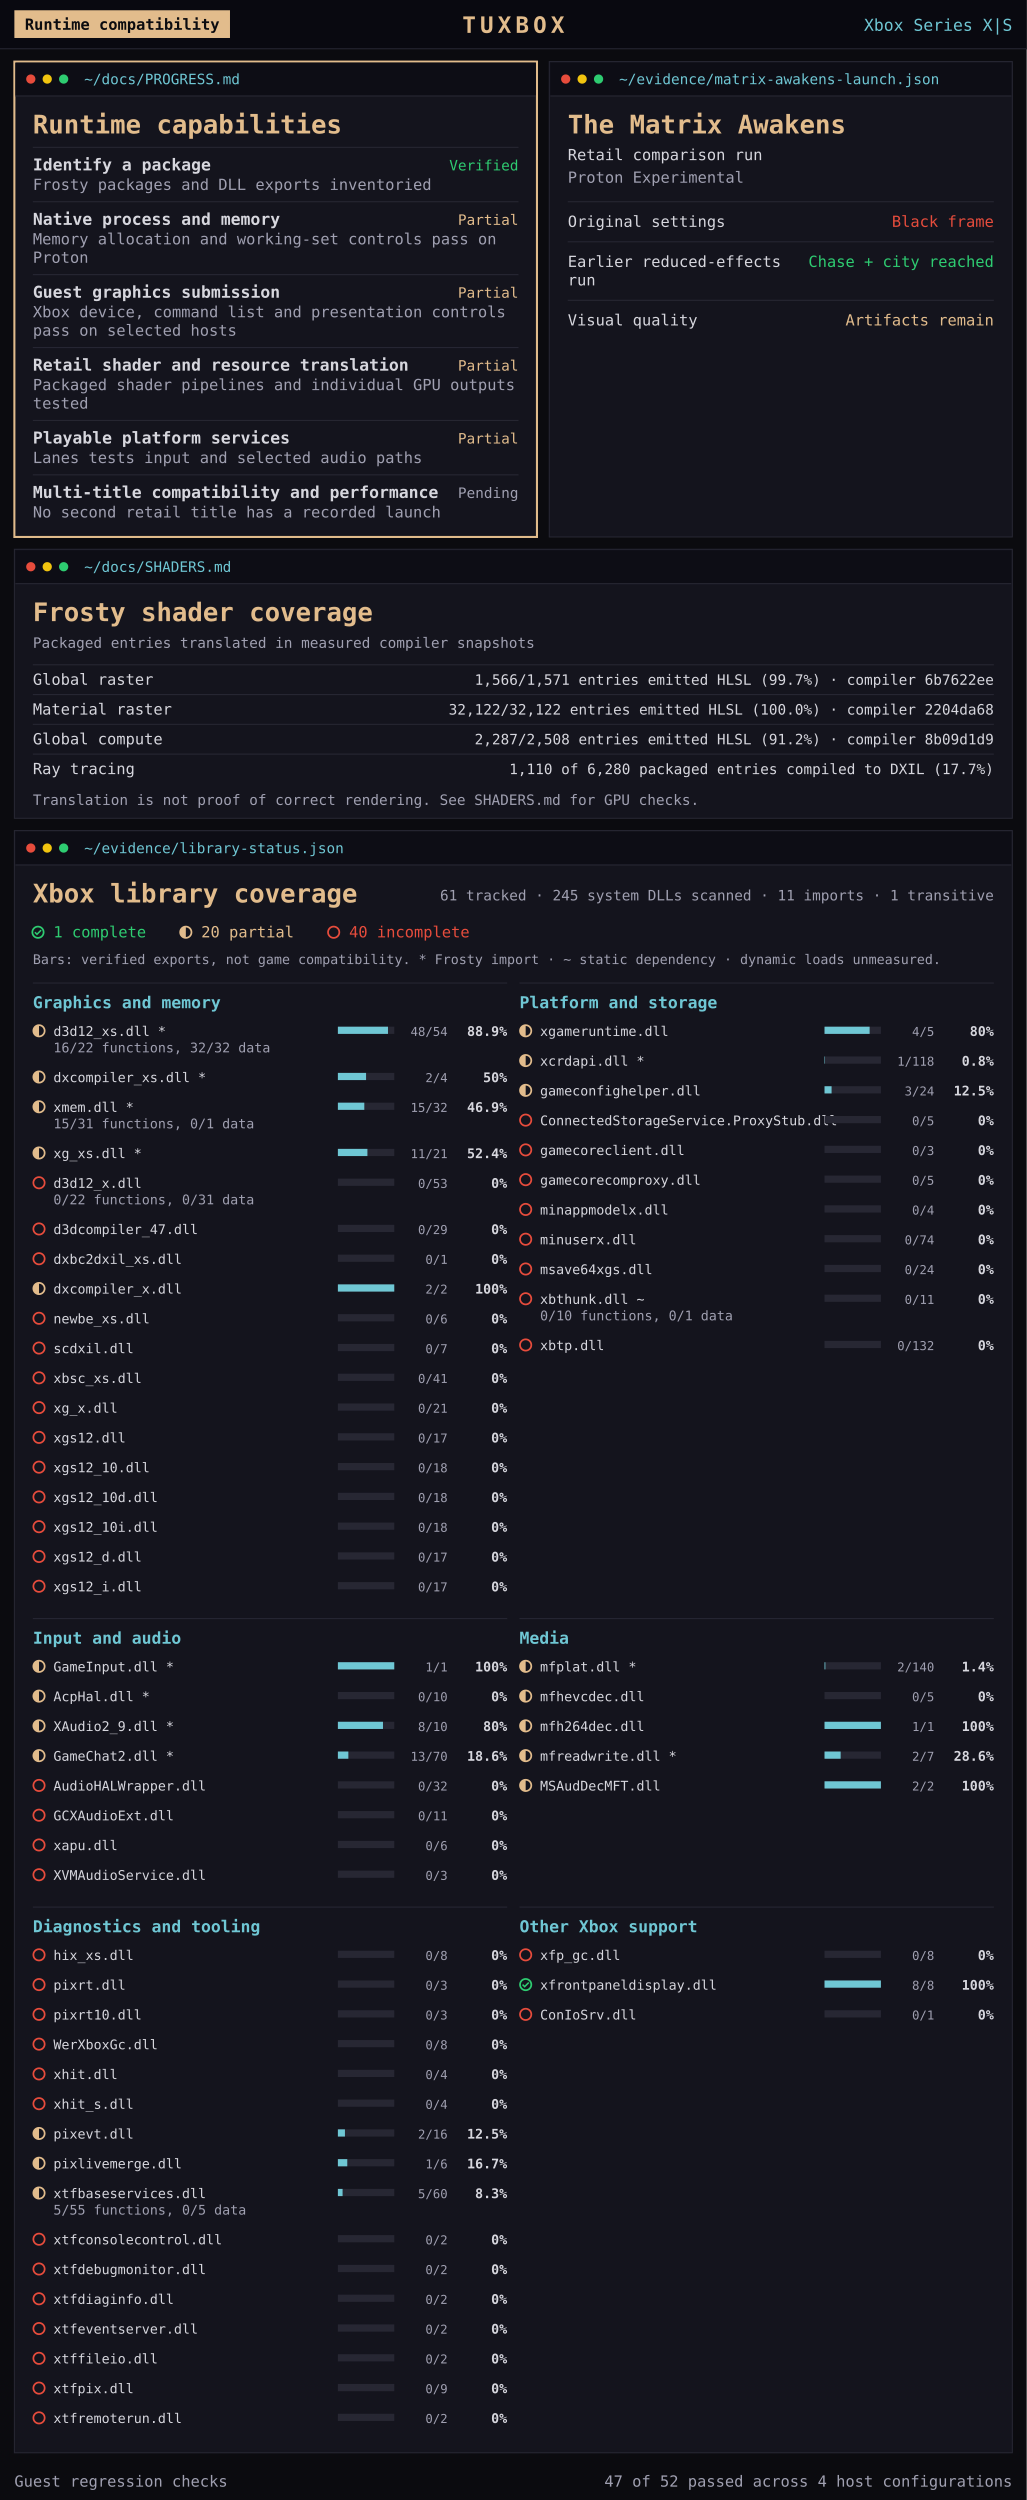
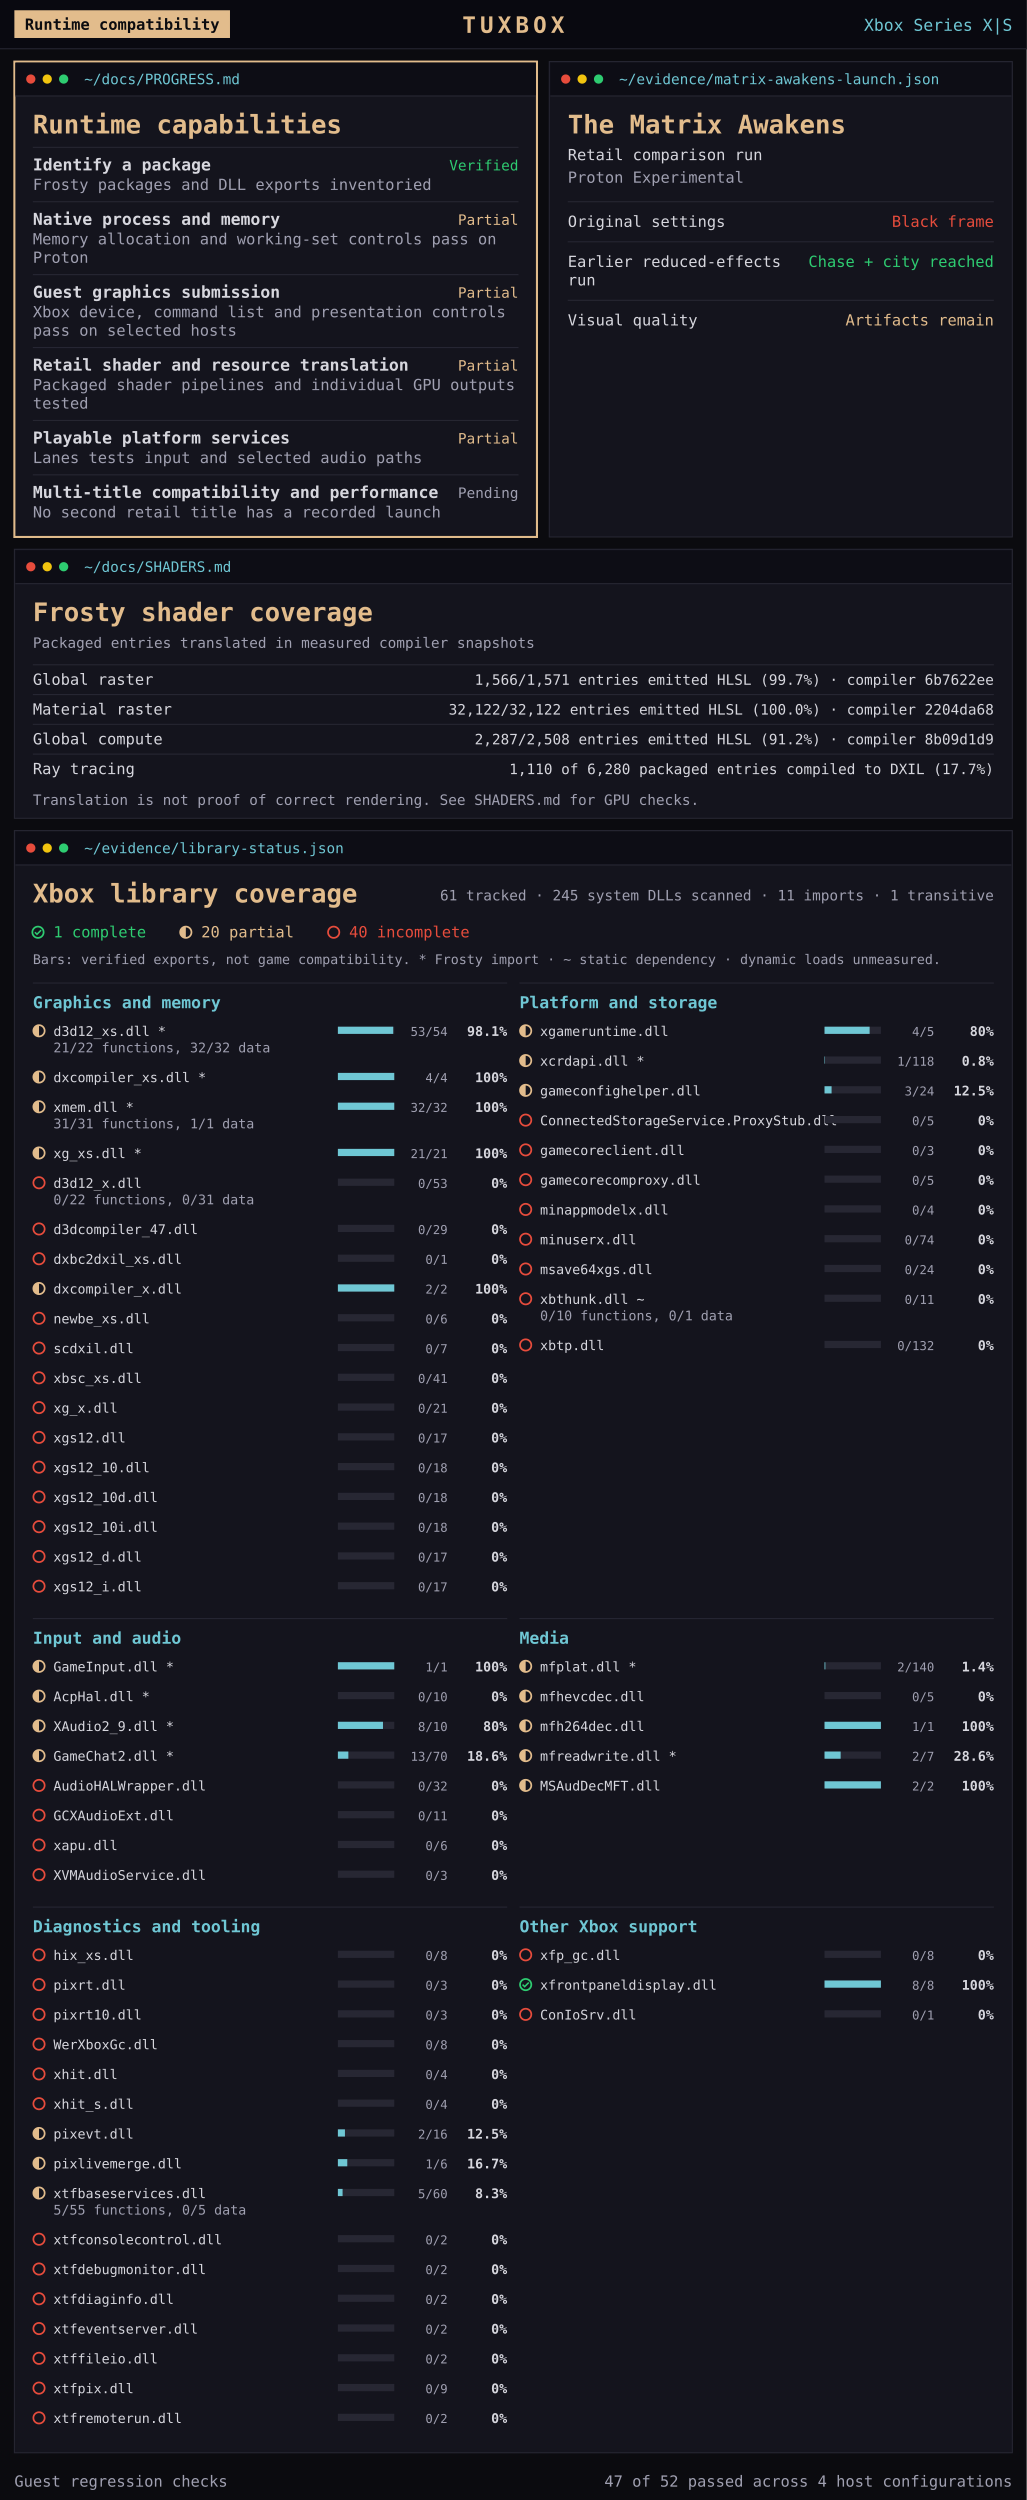
<svg xmlns="http://www.w3.org/2000/svg" role="img" font-family="'Terminess Nerd Font Mono', 'DejaVu Sans Mono', Consolas, monospace" aria-labelledby="map-title map-description" viewBox="0 0 1000 2435" width="1000" height="2435">
  <rect x="0" y="0" width="1000" height="2435" fill="#0b0b0f" />
  <rect x="0" y="0" width="1000" height="48" fill="#090910" />
  <rect x="0" y="47" width="1000" height="1" fill="#272733" />
  <rect x="14" y="10" width="210" height="27" fill="#e2bc8c" />
  <text x="119" y="29" fill="#0b0b0f" font-size="15" text-anchor="middle" font-weight="bold">Runtime compatibility</text>
  <text x="500" y="32" fill="#e2bc8c" font-size="22" text-anchor="middle" font-weight="bold" letter-spacing="4">TUXBOX</text>
  <text x="986" y="30" fill="#6fc7d4" font-size="16" text-anchor="end" font-weight="normal">Xbox Series X|S</text>
  <g transform="translate(14 60)">
    <rect x="0" y="0" width="509" height="463" fill="#14141d" stroke="#e2bc8c" stroke-width="2" />
    <rect x="1" y="1" width="507" height="32" fill="#0d0d15" />
    <rect x="1" y="33" width="507" height="1" fill="#272733" />
    <circle cx="16" cy="17" r="4.5" fill="#e74c3c" />
    <circle cx="32" cy="17" r="4.5" fill="#f1c40f" />
    <circle cx="48" cy="17" r="4.5" fill="#2ecc71" />
    <text x="68" y="22" fill="#6fc7d4" font-size="14" text-anchor="start" font-weight="normal">~/docs/PROGRESS.md</text>
    <text x="18" y="70" fill="#e2bc8c" font-size="25" text-anchor="start" font-weight="bold">Runtime capabilities</text>
    <rect x="18" y="83" width="473" height="1" fill="#272733" />
    <text x="18" y="106" fill="#d7d7de" font-size="16" text-anchor="start" font-weight="bold">Identify a package</text>
    <text x="491" y="106" fill="#2ecc71" font-size="14" text-anchor="end" font-weight="normal">Verified</text>
    <text x="18" y="125" fill="#a0a0b1" font-size="15" text-anchor="start" font-weight="normal">Frosty packages and DLL exports inventoried</text>
    <rect x="18" y="136" width="473" height="1" fill="#272733" />
    <text x="18" y="159" fill="#d7d7de" font-size="16" text-anchor="start" font-weight="bold">Native process and memory</text>
    <text x="491" y="159" fill="#e2bc8c" font-size="14" text-anchor="end" font-weight="normal">Partial</text>
    <text x="18" y="178" fill="#a0a0b1" font-size="15" text-anchor="start" font-weight="normal">Memory allocation and working-set controls pass on</text>
    <text x="18" y="196" fill="#a0a0b1" font-size="15" text-anchor="start" font-weight="normal">Proton</text>
    <rect x="18" y="207" width="473" height="1" fill="#272733" />
    <text x="18" y="230" fill="#d7d7de" font-size="16" text-anchor="start" font-weight="bold">Guest graphics submission</text>
    <text x="491" y="230" fill="#e2bc8c" font-size="14" text-anchor="end" font-weight="normal">Partial</text>
    <text x="18" y="249" fill="#a0a0b1" font-size="15" text-anchor="start" font-weight="normal">Xbox device, command list and presentation controls</text>
    <text x="18" y="267" fill="#a0a0b1" font-size="15" text-anchor="start" font-weight="normal">pass on selected hosts</text>
    <rect x="18" y="278" width="473" height="1" fill="#272733" />
    <text x="18" y="301" fill="#d7d7de" font-size="16" text-anchor="start" font-weight="bold">Retail shader and resource translation</text>
    <text x="491" y="301" fill="#e2bc8c" font-size="14" text-anchor="end" font-weight="normal">Partial</text>
    <text x="18" y="320" fill="#a0a0b1" font-size="15" text-anchor="start" font-weight="normal">Packaged shader pipelines and individual GPU outputs</text>
    <text x="18" y="338" fill="#a0a0b1" font-size="15" text-anchor="start" font-weight="normal">tested</text>
    <rect x="18" y="349" width="473" height="1" fill="#272733" />
    <text x="18" y="372" fill="#d7d7de" font-size="16" text-anchor="start" font-weight="bold">Playable platform services</text>
    <text x="491" y="372" fill="#e2bc8c" font-size="14" text-anchor="end" font-weight="normal">Partial</text>
    <text x="18" y="391" fill="#a0a0b1" font-size="15" text-anchor="start" font-weight="normal">Lanes tests input and selected audio paths</text>
    <rect x="18" y="402" width="473" height="1" fill="#272733" />
    <text x="18" y="425" fill="#d7d7de" font-size="16" text-anchor="start" font-weight="bold">Multi-title compatibility and performance</text>
    <text x="491" y="425" fill="#a0a0b1" font-size="14" text-anchor="end" font-weight="normal">Pending</text>
    <text x="18" y="444" fill="#a0a0b1" font-size="15" text-anchor="start" font-weight="normal">No second retail title has a recorded launch</text>
  </g>
  <g transform="translate(535 60)">
    <rect x="0" y="0" width="451" height="463" fill="#14141d" stroke="#272733" stroke-width="1" />
    <rect x="1" y="1" width="449" height="32" fill="#0d0d15" />
    <rect x="1" y="33" width="449" height="1" fill="#272733" />
    <circle cx="16" cy="17" r="4.5" fill="#e74c3c" />
    <circle cx="32" cy="17" r="4.5" fill="#f1c40f" />
    <circle cx="48" cy="17" r="4.5" fill="#2ecc71" />
    <text x="68" y="22" fill="#6fc7d4" font-size="14" text-anchor="start" font-weight="normal">~/evidence/matrix-awakens-launch.json</text>
    <text x="18" y="70" fill="#e2bc8c" font-size="25" text-anchor="start" font-weight="bold">The Matrix Awakens</text>
    <text x="18" y="96" fill="#d7d7de" font-size="15" text-anchor="start" font-weight="normal">Retail comparison run</text>
    <text x="18" y="118" fill="#a0a0b1" font-size="15" text-anchor="start" font-weight="normal">Proton Experimental</text>
    <rect x="18" y="136" width="415" height="1" fill="#272733" />
    <text x="18" y="161" fill="#d7d7de" font-size="15" text-anchor="start" font-weight="normal">Original settings</text>
    <text x="433" y="161" fill="#e74c3c" font-size="15" text-anchor="end" font-weight="normal">Black frame</text>
    <rect x="18" y="175" width="415" height="1" fill="#272733" />
    <text x="18" y="200" fill="#d7d7de" font-size="15" text-anchor="start" font-weight="normal">Earlier reduced-effects</text>
    <text x="18" y="218" fill="#d7d7de" font-size="15" text-anchor="start" font-weight="normal">run</text>
    <text x="433" y="200" fill="#2ecc71" font-size="15" text-anchor="end" font-weight="normal">Chase + city reached</text>
    <rect x="18" y="232" width="415" height="1" fill="#272733" />
    <text x="18" y="257" fill="#d7d7de" font-size="15" text-anchor="start" font-weight="normal">Visual quality</text>
    <text x="433" y="257" fill="#e2bc8c" font-size="15" text-anchor="end" font-weight="normal">Artifacts remain</text>
  </g>
  <g transform="translate(14 535)">
    <rect x="0" y="0" width="972" height="262" fill="#14141d" stroke="#272733" stroke-width="1" />
    <rect x="1" y="1" width="970" height="32" fill="#0d0d15" />
    <rect x="1" y="33" width="970" height="1" fill="#272733" />
    <circle cx="16" cy="17" r="4.5" fill="#e74c3c" />
    <circle cx="32" cy="17" r="4.5" fill="#f1c40f" />
    <circle cx="48" cy="17" r="4.5" fill="#2ecc71" />
    <text x="68" y="22" fill="#6fc7d4" font-size="14" text-anchor="start" font-weight="normal">~/docs/SHADERS.md</text>
    <text x="18" y="70" fill="#e2bc8c" font-size="25" text-anchor="start" font-weight="bold">Frosty shader coverage</text>
    <text x="18" y="96" fill="#a0a0b1" font-size="14" text-anchor="start" font-weight="normal">Packaged entries translated in measured compiler snapshots</text>
    <rect x="18" y="112" width="936" height="1" fill="#272733" />
    <text x="18" y="132" fill="#d7d7de" font-size="15" text-anchor="start" font-weight="normal">Global raster</text>
    <text x="954" y="132" fill="#d7d7de" font-size="14" text-anchor="end" font-weight="normal">1,566/1,571 entries emitted HLSL (99.7%) · compiler 6b7622ee</text>
    <rect x="18" y="141" width="936" height="1" fill="#272733" />
    <text x="18" y="161" fill="#d7d7de" font-size="15" text-anchor="start" font-weight="normal">Material raster</text>
    <text x="954" y="161" fill="#d7d7de" font-size="14" text-anchor="end" font-weight="normal">32,122/32,122 entries emitted HLSL (100.0%) · compiler 2204da68</text>
    <rect x="18" y="170" width="936" height="1" fill="#272733" />
    <text x="18" y="190" fill="#d7d7de" font-size="15" text-anchor="start" font-weight="normal">Global compute</text>
    <text x="954" y="190" fill="#d7d7de" font-size="14" text-anchor="end" font-weight="normal">2,287/2,508 entries emitted HLSL (91.2%) · compiler 8b09d1d9</text>
    <rect x="18" y="199" width="936" height="1" fill="#272733" />
    <text x="18" y="219" fill="#d7d7de" font-size="15" text-anchor="start" font-weight="normal">Ray tracing</text>
    <text x="954" y="219" fill="#d7d7de" font-size="14" text-anchor="end" font-weight="normal">1,110 of 6,280 packaged entries compiled to DXIL (17.7%)</text>
    <text x="18" y="249" fill="#a0a0b1" font-size="14" text-anchor="start" font-weight="normal">Translation is not proof of correct rendering. See SHADERS.md for GPU checks.</text>
  </g>
  <g transform="translate(14 809)">
    <rect x="0" y="0" width="972" height="1580" fill="#14141d" stroke="#272733" stroke-width="1" />
    <rect x="1" y="1" width="970" height="32" fill="#0d0d15" />
    <rect x="1" y="33" width="970" height="1" fill="#272733" />
    <circle cx="16" cy="17" r="4.5" fill="#e74c3c" />
    <circle cx="32" cy="17" r="4.5" fill="#f1c40f" />
    <circle cx="48" cy="17" r="4.5" fill="#2ecc71" />
    <text x="68" y="22" fill="#6fc7d4" font-size="14" text-anchor="start" font-weight="normal">~/evidence/library-status.json</text>
    <text x="18" y="70" fill="#e2bc8c" font-size="25" text-anchor="start" font-weight="bold">Xbox library coverage</text>
    <text x="954" y="68" fill="#a0a0b1" font-size="14" text-anchor="end" font-weight="normal">61 tracked · 245 system DLLs scanned · 11 imports · 1 transitive</text>
    <g transform="translate(23 99)">
      <circle cx="0" cy="0" r="5.5" fill="none" stroke="#2ecc71" stroke-width="1.7" />
      <path d="M-3,0 -1,2 3,-2" fill="none" stroke="#2ecc71" stroke-width="1.5" />
    </g>
    <text x="38" y="104" fill="#2ecc71" font-size="15" text-anchor="start" font-weight="normal">1 complete</text>
    <g transform="translate(167 99)">
      <circle cx="0" cy="0" r="5.5" fill="none" stroke="#e2bc8c" stroke-width="1.7" />
      <path d="M0,-5.5 A5.5,5.5 0 0 0 0,5.5 Z" fill="#e2bc8c" />
    </g>
    <text x="182" y="104" fill="#e2bc8c" font-size="15" text-anchor="start" font-weight="normal">20 partial</text>
    <g transform="translate(311 99)">
      <circle cx="0" cy="0" r="5.5" fill="none" stroke="#e74c3c" stroke-width="1.7" />
    </g>
    <text x="326" y="104" fill="#e74c3c" font-size="15" text-anchor="start" font-weight="normal">40 incomplete</text>
    <text x="18" y="130" fill="#a0a0b1" font-size="13" text-anchor="start" font-weight="normal">Bars: verified exports, not game compatibility. * Frosty import  ·  ~ static dependency  ·  dynamic loads unmeasured.</text>
    <rect x="18.0" y="148" width="462.0" height="1" fill="#272733" />
    <text x="18.0" y="173" fill="#6fc7d4" font-size="16" text-anchor="start" font-weight="bold">Graphics and memory</text>
    <g>
      <g transform="translate(24.0 195)">
        <circle cx="0" cy="0" r="5.5" fill="none" stroke="#e2bc8c" stroke-width="1.7" />
        <path d="M0,-5.5 A5.5,5.5 0 0 0 0,5.5 Z" fill="#e2bc8c" />
      </g>
      <text x="38.0" y="200" fill="#d7d7de" font-size="13" text-anchor="start" font-weight="normal">d3d12_xs.dll *</text>
      <rect x="315.1" y="191" width="54.9" height="7" fill="#272733" />
-       <rect x="315.1" y="191" width="48.8" height="7" fill="#6fc7d4" />
-       <text x="422.0" y="200" fill="#a0a0b1" font-size="12" text-anchor="end" font-weight="normal">48/54</text>
-       <text x="480.0" y="200" fill="#d7d7de" font-size="13" text-anchor="end" font-weight="bold">88.9%</text>
-       <text x="38.0" y="216" fill="#a0a0b1" font-size="13" text-anchor="start" font-weight="normal">16/22 functions, 32/32 data</text>
+       <rect x="315.1" y="191" width="53.883" height="7" fill="#6fc7d4" />
+       <text x="422.0" y="200" fill="#a0a0b1" font-size="12" text-anchor="end" font-weight="normal">53/54</text>
+       <text x="480.0" y="200" fill="#d7d7de" font-size="13" text-anchor="end" font-weight="bold">98.1%</text>
+       <text x="38.0" y="216" fill="#a0a0b1" font-size="13" text-anchor="start" font-weight="normal">21/22 functions, 32/32 data</text>
    </g>
    <g>
      <g transform="translate(24.0 240)">
        <circle cx="0" cy="0" r="5.5" fill="none" stroke="#e2bc8c" stroke-width="1.7" />
        <path d="M0,-5.5 A5.5,5.5 0 0 0 0,5.5 Z" fill="#e2bc8c" />
      </g>
      <text x="38.0" y="245" fill="#d7d7de" font-size="13" text-anchor="start" font-weight="normal">dxcompiler_xs.dll *</text>
      <rect x="315.1" y="236" width="54.9" height="7" fill="#272733" />
-       <rect x="315.1" y="236" width="27.45" height="7" fill="#6fc7d4" />
-       <text x="422.0" y="245" fill="#a0a0b1" font-size="12" text-anchor="end" font-weight="normal">2/4</text>
-       <text x="480.0" y="245" fill="#d7d7de" font-size="13" text-anchor="end" font-weight="bold">50%</text>
+       <rect x="315.1" y="236" width="54.9" height="7" fill="#6fc7d4" />
+       <text x="422.0" y="245" fill="#a0a0b1" font-size="12" text-anchor="end" font-weight="normal">4/4</text>
+       <text x="480.0" y="245" fill="#d7d7de" font-size="13" text-anchor="end" font-weight="bold">100%</text>
    </g>
    <g>
      <g transform="translate(24.0 269)">
        <circle cx="0" cy="0" r="5.5" fill="none" stroke="#e2bc8c" stroke-width="1.7" />
        <path d="M0,-5.5 A5.5,5.5 0 0 0 0,5.5 Z" fill="#e2bc8c" />
      </g>
      <text x="38.0" y="274" fill="#d7d7de" font-size="13" text-anchor="start" font-weight="normal">xmem.dll *</text>
      <rect x="315.1" y="265" width="54.9" height="7" fill="#272733" />
-       <rect x="315.1" y="265" width="25.734" height="7" fill="#6fc7d4" />
-       <text x="422.0" y="274" fill="#a0a0b1" font-size="12" text-anchor="end" font-weight="normal">15/32</text>
-       <text x="480.0" y="274" fill="#d7d7de" font-size="13" text-anchor="end" font-weight="bold">46.9%</text>
-       <text x="38.0" y="290" fill="#a0a0b1" font-size="13" text-anchor="start" font-weight="normal">15/31 functions, 0/1 data</text>
+       <rect x="315.1" y="265" width="54.9" height="7" fill="#6fc7d4" />
+       <text x="422.0" y="274" fill="#a0a0b1" font-size="12" text-anchor="end" font-weight="normal">32/32</text>
+       <text x="480.0" y="274" fill="#d7d7de" font-size="13" text-anchor="end" font-weight="bold">100%</text>
+       <text x="38.0" y="290" fill="#a0a0b1" font-size="13" text-anchor="start" font-weight="normal">31/31 functions, 1/1 data</text>
    </g>
    <g>
      <g transform="translate(24.0 314)">
        <circle cx="0" cy="0" r="5.5" fill="none" stroke="#e2bc8c" stroke-width="1.7" />
        <path d="M0,-5.5 A5.5,5.5 0 0 0 0,5.5 Z" fill="#e2bc8c" />
      </g>
      <text x="38.0" y="319" fill="#d7d7de" font-size="13" text-anchor="start" font-weight="normal">xg_xs.dll *</text>
      <rect x="315.1" y="310" width="54.9" height="7" fill="#272733" />
-       <rect x="315.1" y="310" width="28.757" height="7" fill="#6fc7d4" />
-       <text x="422.0" y="319" fill="#a0a0b1" font-size="12" text-anchor="end" font-weight="normal">11/21</text>
-       <text x="480.0" y="319" fill="#d7d7de" font-size="13" text-anchor="end" font-weight="bold">52.4%</text>
+       <rect x="315.1" y="310" width="54.9" height="7" fill="#6fc7d4" />
+       <text x="422.0" y="319" fill="#a0a0b1" font-size="12" text-anchor="end" font-weight="normal">21/21</text>
+       <text x="480.0" y="319" fill="#d7d7de" font-size="13" text-anchor="end" font-weight="bold">100%</text>
    </g>
    <g>
      <g transform="translate(24.0 343)">
        <circle cx="0" cy="0" r="5.5" fill="none" stroke="#e74c3c" stroke-width="1.7" />
      </g>
      <text x="38.0" y="348" fill="#d7d7de" font-size="13" text-anchor="start" font-weight="normal">d3d12_x.dll</text>
      <rect x="315.1" y="339" width="54.9" height="7" fill="#272733" />
      <text x="422.0" y="348" fill="#a0a0b1" font-size="12" text-anchor="end" font-weight="normal">0/53</text>
      <text x="480.0" y="348" fill="#d7d7de" font-size="13" text-anchor="end" font-weight="bold">0%</text>
      <text x="38.0" y="364" fill="#a0a0b1" font-size="13" text-anchor="start" font-weight="normal">0/22 functions, 0/31 data</text>
    </g>
    <g>
      <g transform="translate(24.0 388)">
        <circle cx="0" cy="0" r="5.5" fill="none" stroke="#e74c3c" stroke-width="1.7" />
      </g>
      <text x="38.0" y="393" fill="#d7d7de" font-size="13" text-anchor="start" font-weight="normal">d3dcompiler_47.dll</text>
      <rect x="315.1" y="384" width="54.9" height="7" fill="#272733" />
      <text x="422.0" y="393" fill="#a0a0b1" font-size="12" text-anchor="end" font-weight="normal">0/29</text>
      <text x="480.0" y="393" fill="#d7d7de" font-size="13" text-anchor="end" font-weight="bold">0%</text>
    </g>
    <g>
      <g transform="translate(24.0 417)">
        <circle cx="0" cy="0" r="5.5" fill="none" stroke="#e74c3c" stroke-width="1.7" />
      </g>
      <text x="38.0" y="422" fill="#d7d7de" font-size="13" text-anchor="start" font-weight="normal">dxbc2dxil_xs.dll</text>
      <rect x="315.1" y="413" width="54.9" height="7" fill="#272733" />
      <text x="422.0" y="422" fill="#a0a0b1" font-size="12" text-anchor="end" font-weight="normal">0/1</text>
      <text x="480.0" y="422" fill="#d7d7de" font-size="13" text-anchor="end" font-weight="bold">0%</text>
    </g>
    <g>
      <g transform="translate(24.0 446)">
        <circle cx="0" cy="0" r="5.5" fill="none" stroke="#e2bc8c" stroke-width="1.7" />
        <path d="M0,-5.5 A5.5,5.5 0 0 0 0,5.5 Z" fill="#e2bc8c" />
      </g>
      <text x="38.0" y="451" fill="#d7d7de" font-size="13" text-anchor="start" font-weight="normal">dxcompiler_x.dll</text>
      <rect x="315.1" y="442" width="54.9" height="7" fill="#272733" />
      <rect x="315.1" y="442" width="54.9" height="7" fill="#6fc7d4" />
      <text x="422.0" y="451" fill="#a0a0b1" font-size="12" text-anchor="end" font-weight="normal">2/2</text>
      <text x="480.0" y="451" fill="#d7d7de" font-size="13" text-anchor="end" font-weight="bold">100%</text>
    </g>
    <g>
      <g transform="translate(24.0 475)">
        <circle cx="0" cy="0" r="5.5" fill="none" stroke="#e74c3c" stroke-width="1.7" />
      </g>
      <text x="38.0" y="480" fill="#d7d7de" font-size="13" text-anchor="start" font-weight="normal">newbe_xs.dll</text>
      <rect x="315.1" y="471" width="54.9" height="7" fill="#272733" />
      <text x="422.0" y="480" fill="#a0a0b1" font-size="12" text-anchor="end" font-weight="normal">0/6</text>
      <text x="480.0" y="480" fill="#d7d7de" font-size="13" text-anchor="end" font-weight="bold">0%</text>
    </g>
    <g>
      <g transform="translate(24.0 504)">
        <circle cx="0" cy="0" r="5.5" fill="none" stroke="#e74c3c" stroke-width="1.7" />
      </g>
      <text x="38.0" y="509" fill="#d7d7de" font-size="13" text-anchor="start" font-weight="normal">scdxil.dll</text>
      <rect x="315.1" y="500" width="54.9" height="7" fill="#272733" />
      <text x="422.0" y="509" fill="#a0a0b1" font-size="12" text-anchor="end" font-weight="normal">0/7</text>
      <text x="480.0" y="509" fill="#d7d7de" font-size="13" text-anchor="end" font-weight="bold">0%</text>
    </g>
    <g>
      <g transform="translate(24.0 533)">
        <circle cx="0" cy="0" r="5.5" fill="none" stroke="#e74c3c" stroke-width="1.7" />
      </g>
      <text x="38.0" y="538" fill="#d7d7de" font-size="13" text-anchor="start" font-weight="normal">xbsc_xs.dll</text>
      <rect x="315.1" y="529" width="54.9" height="7" fill="#272733" />
      <text x="422.0" y="538" fill="#a0a0b1" font-size="12" text-anchor="end" font-weight="normal">0/41</text>
      <text x="480.0" y="538" fill="#d7d7de" font-size="13" text-anchor="end" font-weight="bold">0%</text>
    </g>
    <g>
      <g transform="translate(24.0 562)">
        <circle cx="0" cy="0" r="5.5" fill="none" stroke="#e74c3c" stroke-width="1.7" />
      </g>
      <text x="38.0" y="567" fill="#d7d7de" font-size="13" text-anchor="start" font-weight="normal">xg_x.dll</text>
      <rect x="315.1" y="558" width="54.9" height="7" fill="#272733" />
      <text x="422.0" y="567" fill="#a0a0b1" font-size="12" text-anchor="end" font-weight="normal">0/21</text>
      <text x="480.0" y="567" fill="#d7d7de" font-size="13" text-anchor="end" font-weight="bold">0%</text>
    </g>
    <g>
      <g transform="translate(24.0 591)">
        <circle cx="0" cy="0" r="5.5" fill="none" stroke="#e74c3c" stroke-width="1.7" />
      </g>
      <text x="38.0" y="596" fill="#d7d7de" font-size="13" text-anchor="start" font-weight="normal">xgs12.dll</text>
      <rect x="315.1" y="587" width="54.9" height="7" fill="#272733" />
      <text x="422.0" y="596" fill="#a0a0b1" font-size="12" text-anchor="end" font-weight="normal">0/17</text>
      <text x="480.0" y="596" fill="#d7d7de" font-size="13" text-anchor="end" font-weight="bold">0%</text>
    </g>
    <g>
      <g transform="translate(24.0 620)">
        <circle cx="0" cy="0" r="5.5" fill="none" stroke="#e74c3c" stroke-width="1.7" />
      </g>
      <text x="38.0" y="625" fill="#d7d7de" font-size="13" text-anchor="start" font-weight="normal">xgs12_10.dll</text>
      <rect x="315.1" y="616" width="54.9" height="7" fill="#272733" />
      <text x="422.0" y="625" fill="#a0a0b1" font-size="12" text-anchor="end" font-weight="normal">0/18</text>
      <text x="480.0" y="625" fill="#d7d7de" font-size="13" text-anchor="end" font-weight="bold">0%</text>
    </g>
    <g>
      <g transform="translate(24.0 649)">
        <circle cx="0" cy="0" r="5.5" fill="none" stroke="#e74c3c" stroke-width="1.7" />
      </g>
      <text x="38.0" y="654" fill="#d7d7de" font-size="13" text-anchor="start" font-weight="normal">xgs12_10d.dll</text>
      <rect x="315.1" y="645" width="54.9" height="7" fill="#272733" />
      <text x="422.0" y="654" fill="#a0a0b1" font-size="12" text-anchor="end" font-weight="normal">0/18</text>
      <text x="480.0" y="654" fill="#d7d7de" font-size="13" text-anchor="end" font-weight="bold">0%</text>
    </g>
    <g>
      <g transform="translate(24.0 678)">
        <circle cx="0" cy="0" r="5.5" fill="none" stroke="#e74c3c" stroke-width="1.7" />
      </g>
      <text x="38.0" y="683" fill="#d7d7de" font-size="13" text-anchor="start" font-weight="normal">xgs12_10i.dll</text>
      <rect x="315.1" y="674" width="54.9" height="7" fill="#272733" />
      <text x="422.0" y="683" fill="#a0a0b1" font-size="12" text-anchor="end" font-weight="normal">0/18</text>
      <text x="480.0" y="683" fill="#d7d7de" font-size="13" text-anchor="end" font-weight="bold">0%</text>
    </g>
    <g>
      <g transform="translate(24.0 707)">
        <circle cx="0" cy="0" r="5.5" fill="none" stroke="#e74c3c" stroke-width="1.7" />
      </g>
      <text x="38.0" y="712" fill="#d7d7de" font-size="13" text-anchor="start" font-weight="normal">xgs12_d.dll</text>
      <rect x="315.1" y="703" width="54.9" height="7" fill="#272733" />
      <text x="422.0" y="712" fill="#a0a0b1" font-size="12" text-anchor="end" font-weight="normal">0/17</text>
      <text x="480.0" y="712" fill="#d7d7de" font-size="13" text-anchor="end" font-weight="bold">0%</text>
    </g>
    <g>
      <g transform="translate(24.0 736)">
        <circle cx="0" cy="0" r="5.5" fill="none" stroke="#e74c3c" stroke-width="1.7" />
      </g>
      <text x="38.0" y="741" fill="#d7d7de" font-size="13" text-anchor="start" font-weight="normal">xgs12_i.dll</text>
      <rect x="315.1" y="732" width="54.9" height="7" fill="#272733" />
      <text x="422.0" y="741" fill="#a0a0b1" font-size="12" text-anchor="end" font-weight="normal">0/17</text>
      <text x="480.0" y="741" fill="#d7d7de" font-size="13" text-anchor="end" font-weight="bold">0%</text>
    </g>
    <rect x="492.0" y="148" width="462.0" height="1" fill="#272733" />
    <text x="492.0" y="173" fill="#6fc7d4" font-size="16" text-anchor="start" font-weight="bold">Platform and storage</text>
    <g>
      <g transform="translate(498.0 195)">
        <circle cx="0" cy="0" r="5.5" fill="none" stroke="#e2bc8c" stroke-width="1.7" />
        <path d="M0,-5.5 A5.5,5.5 0 0 0 0,5.5 Z" fill="#e2bc8c" />
      </g>
      <text x="512.0" y="200" fill="#d7d7de" font-size="13" text-anchor="start" font-weight="normal">xgameruntime.dll</text>
      <rect x="789.1" y="191" width="54.9" height="7" fill="#272733" />
      <rect x="789.1" y="191" width="43.92" height="7" fill="#6fc7d4" />
      <text x="896.0" y="200" fill="#a0a0b1" font-size="12" text-anchor="end" font-weight="normal">4/5</text>
      <text x="954.0" y="200" fill="#d7d7de" font-size="13" text-anchor="end" font-weight="bold">80%</text>
    </g>
    <g>
      <g transform="translate(498.0 224)">
        <circle cx="0" cy="0" r="5.5" fill="none" stroke="#e2bc8c" stroke-width="1.7" />
        <path d="M0,-5.5 A5.5,5.5 0 0 0 0,5.5 Z" fill="#e2bc8c" />
      </g>
      <text x="512.0" y="229" fill="#d7d7de" font-size="13" text-anchor="start" font-weight="normal">xcrdapi.dll *</text>
      <rect x="789.1" y="220" width="54.9" height="7" fill="#272733" />
      <rect x="789.1" y="220" width="0.465" height="7" fill="#6fc7d4" />
      <text x="896.0" y="229" fill="#a0a0b1" font-size="12" text-anchor="end" font-weight="normal">1/118</text>
      <text x="954.0" y="229" fill="#d7d7de" font-size="13" text-anchor="end" font-weight="bold">0.8%</text>
    </g>
    <g>
      <g transform="translate(498.0 253)">
        <circle cx="0" cy="0" r="5.5" fill="none" stroke="#e2bc8c" stroke-width="1.7" />
        <path d="M0,-5.5 A5.5,5.5 0 0 0 0,5.5 Z" fill="#e2bc8c" />
      </g>
      <text x="512.0" y="258" fill="#d7d7de" font-size="13" text-anchor="start" font-weight="normal">gameconfighelper.dll</text>
      <rect x="789.1" y="249" width="54.9" height="7" fill="#272733" />
      <rect x="789.1" y="249" width="6.862" height="7" fill="#6fc7d4" />
      <text x="896.0" y="258" fill="#a0a0b1" font-size="12" text-anchor="end" font-weight="normal">3/24</text>
      <text x="954.0" y="258" fill="#d7d7de" font-size="13" text-anchor="end" font-weight="bold">12.5%</text>
    </g>
    <g>
      <g transform="translate(498.0 282)">
        <circle cx="0" cy="0" r="5.5" fill="none" stroke="#e74c3c" stroke-width="1.7" />
      </g>
      <text x="512.0" y="287" fill="#d7d7de" font-size="13" text-anchor="start" font-weight="normal">ConnectedStorageService.ProxyStub.dll</text>
      <rect x="789.1" y="278" width="54.9" height="7" fill="#272733" />
      <text x="896.0" y="287" fill="#a0a0b1" font-size="12" text-anchor="end" font-weight="normal">0/5</text>
      <text x="954.0" y="287" fill="#d7d7de" font-size="13" text-anchor="end" font-weight="bold">0%</text>
    </g>
    <g>
      <g transform="translate(498.0 311)">
        <circle cx="0" cy="0" r="5.5" fill="none" stroke="#e74c3c" stroke-width="1.7" />
      </g>
      <text x="512.0" y="316" fill="#d7d7de" font-size="13" text-anchor="start" font-weight="normal">gamecoreclient.dll</text>
      <rect x="789.1" y="307" width="54.9" height="7" fill="#272733" />
      <text x="896.0" y="316" fill="#a0a0b1" font-size="12" text-anchor="end" font-weight="normal">0/3</text>
      <text x="954.0" y="316" fill="#d7d7de" font-size="13" text-anchor="end" font-weight="bold">0%</text>
    </g>
    <g>
      <g transform="translate(498.0 340)">
        <circle cx="0" cy="0" r="5.5" fill="none" stroke="#e74c3c" stroke-width="1.7" />
      </g>
      <text x="512.0" y="345" fill="#d7d7de" font-size="13" text-anchor="start" font-weight="normal">gamecorecomproxy.dll</text>
      <rect x="789.1" y="336" width="54.9" height="7" fill="#272733" />
      <text x="896.0" y="345" fill="#a0a0b1" font-size="12" text-anchor="end" font-weight="normal">0/5</text>
      <text x="954.0" y="345" fill="#d7d7de" font-size="13" text-anchor="end" font-weight="bold">0%</text>
    </g>
    <g>
      <g transform="translate(498.0 369)">
        <circle cx="0" cy="0" r="5.5" fill="none" stroke="#e74c3c" stroke-width="1.7" />
      </g>
      <text x="512.0" y="374" fill="#d7d7de" font-size="13" text-anchor="start" font-weight="normal">minappmodelx.dll</text>
      <rect x="789.1" y="365" width="54.9" height="7" fill="#272733" />
      <text x="896.0" y="374" fill="#a0a0b1" font-size="12" text-anchor="end" font-weight="normal">0/4</text>
      <text x="954.0" y="374" fill="#d7d7de" font-size="13" text-anchor="end" font-weight="bold">0%</text>
    </g>
    <g>
      <g transform="translate(498.0 398)">
        <circle cx="0" cy="0" r="5.5" fill="none" stroke="#e74c3c" stroke-width="1.7" />
      </g>
      <text x="512.0" y="403" fill="#d7d7de" font-size="13" text-anchor="start" font-weight="normal">minuserx.dll</text>
      <rect x="789.1" y="394" width="54.9" height="7" fill="#272733" />
      <text x="896.0" y="403" fill="#a0a0b1" font-size="12" text-anchor="end" font-weight="normal">0/74</text>
      <text x="954.0" y="403" fill="#d7d7de" font-size="13" text-anchor="end" font-weight="bold">0%</text>
    </g>
    <g>
      <g transform="translate(498.0 427)">
        <circle cx="0" cy="0" r="5.5" fill="none" stroke="#e74c3c" stroke-width="1.7" />
      </g>
      <text x="512.0" y="432" fill="#d7d7de" font-size="13" text-anchor="start" font-weight="normal">msave64xgs.dll</text>
      <rect x="789.1" y="423" width="54.9" height="7" fill="#272733" />
      <text x="896.0" y="432" fill="#a0a0b1" font-size="12" text-anchor="end" font-weight="normal">0/24</text>
      <text x="954.0" y="432" fill="#d7d7de" font-size="13" text-anchor="end" font-weight="bold">0%</text>
    </g>
    <g>
      <g transform="translate(498.0 456)">
        <circle cx="0" cy="0" r="5.5" fill="none" stroke="#e74c3c" stroke-width="1.7" />
      </g>
      <text x="512.0" y="461" fill="#d7d7de" font-size="13" text-anchor="start" font-weight="normal">xbthunk.dll ~</text>
      <rect x="789.1" y="452" width="54.9" height="7" fill="#272733" />
      <text x="896.0" y="461" fill="#a0a0b1" font-size="12" text-anchor="end" font-weight="normal">0/11</text>
      <text x="954.0" y="461" fill="#d7d7de" font-size="13" text-anchor="end" font-weight="bold">0%</text>
      <text x="512.0" y="477" fill="#a0a0b1" font-size="13" text-anchor="start" font-weight="normal">0/10 functions, 0/1 data</text>
    </g>
    <g>
      <g transform="translate(498.0 501)">
        <circle cx="0" cy="0" r="5.5" fill="none" stroke="#e74c3c" stroke-width="1.7" />
      </g>
      <text x="512.0" y="506" fill="#d7d7de" font-size="13" text-anchor="start" font-weight="normal">xbtp.dll</text>
      <rect x="789.1" y="497" width="54.9" height="7" fill="#272733" />
      <text x="896.0" y="506" fill="#a0a0b1" font-size="12" text-anchor="end" font-weight="normal">0/132</text>
      <text x="954.0" y="506" fill="#d7d7de" font-size="13" text-anchor="end" font-weight="bold">0%</text>
    </g>
    <rect x="18.0" y="767" width="462.0" height="1" fill="#272733" />
    <text x="18.0" y="792" fill="#6fc7d4" font-size="16" text-anchor="start" font-weight="bold">Input and audio</text>
    <g>
      <g transform="translate(24.0 814)">
        <circle cx="0" cy="0" r="5.5" fill="none" stroke="#e2bc8c" stroke-width="1.7" />
        <path d="M0,-5.5 A5.5,5.5 0 0 0 0,5.5 Z" fill="#e2bc8c" />
      </g>
      <text x="38.0" y="819" fill="#d7d7de" font-size="13" text-anchor="start" font-weight="normal">GameInput.dll *</text>
      <rect x="315.1" y="810" width="54.9" height="7" fill="#272733" />
      <rect x="315.1" y="810" width="54.9" height="7" fill="#6fc7d4" />
      <text x="422.0" y="819" fill="#a0a0b1" font-size="12" text-anchor="end" font-weight="normal">1/1</text>
      <text x="480.0" y="819" fill="#d7d7de" font-size="13" text-anchor="end" font-weight="bold">100%</text>
    </g>
    <g>
      <g transform="translate(24.0 843)">
        <circle cx="0" cy="0" r="5.5" fill="none" stroke="#e2bc8c" stroke-width="1.7" />
        <path d="M0,-5.5 A5.5,5.5 0 0 0 0,5.5 Z" fill="#e2bc8c" />
      </g>
      <text x="38.0" y="848" fill="#d7d7de" font-size="13" text-anchor="start" font-weight="normal">AcpHal.dll *</text>
      <rect x="315.1" y="839" width="54.9" height="7" fill="#272733" />
      <text x="422.0" y="848" fill="#a0a0b1" font-size="12" text-anchor="end" font-weight="normal">0/10</text>
      <text x="480.0" y="848" fill="#d7d7de" font-size="13" text-anchor="end" font-weight="bold">0%</text>
    </g>
    <g>
      <g transform="translate(24.0 872)">
        <circle cx="0" cy="0" r="5.5" fill="none" stroke="#e2bc8c" stroke-width="1.7" />
        <path d="M0,-5.5 A5.5,5.5 0 0 0 0,5.5 Z" fill="#e2bc8c" />
      </g>
      <text x="38.0" y="877" fill="#d7d7de" font-size="13" text-anchor="start" font-weight="normal">XAudio2_9.dll *</text>
      <rect x="315.1" y="868" width="54.9" height="7" fill="#272733" />
      <rect x="315.1" y="868" width="43.92" height="7" fill="#6fc7d4" />
      <text x="422.0" y="877" fill="#a0a0b1" font-size="12" text-anchor="end" font-weight="normal">8/10</text>
      <text x="480.0" y="877" fill="#d7d7de" font-size="13" text-anchor="end" font-weight="bold">80%</text>
    </g>
    <g>
      <g transform="translate(24.0 901)">
        <circle cx="0" cy="0" r="5.5" fill="none" stroke="#e2bc8c" stroke-width="1.7" />
        <path d="M0,-5.5 A5.5,5.5 0 0 0 0,5.5 Z" fill="#e2bc8c" />
      </g>
      <text x="38.0" y="906" fill="#d7d7de" font-size="13" text-anchor="start" font-weight="normal">GameChat2.dll *</text>
      <rect x="315.1" y="897" width="54.9" height="7" fill="#272733" />
      <rect x="315.1" y="897" width="10.196" height="7" fill="#6fc7d4" />
      <text x="422.0" y="906" fill="#a0a0b1" font-size="12" text-anchor="end" font-weight="normal">13/70</text>
      <text x="480.0" y="906" fill="#d7d7de" font-size="13" text-anchor="end" font-weight="bold">18.6%</text>
    </g>
    <g>
      <g transform="translate(24.0 930)">
        <circle cx="0" cy="0" r="5.5" fill="none" stroke="#e74c3c" stroke-width="1.7" />
      </g>
      <text x="38.0" y="935" fill="#d7d7de" font-size="13" text-anchor="start" font-weight="normal">AudioHALWrapper.dll</text>
      <rect x="315.1" y="926" width="54.9" height="7" fill="#272733" />
      <text x="422.0" y="935" fill="#a0a0b1" font-size="12" text-anchor="end" font-weight="normal">0/32</text>
      <text x="480.0" y="935" fill="#d7d7de" font-size="13" text-anchor="end" font-weight="bold">0%</text>
    </g>
    <g>
      <g transform="translate(24.0 959)">
        <circle cx="0" cy="0" r="5.5" fill="none" stroke="#e74c3c" stroke-width="1.7" />
      </g>
      <text x="38.0" y="964" fill="#d7d7de" font-size="13" text-anchor="start" font-weight="normal">GCXAudioExt.dll</text>
      <rect x="315.1" y="955" width="54.9" height="7" fill="#272733" />
      <text x="422.0" y="964" fill="#a0a0b1" font-size="12" text-anchor="end" font-weight="normal">0/11</text>
      <text x="480.0" y="964" fill="#d7d7de" font-size="13" text-anchor="end" font-weight="bold">0%</text>
    </g>
    <g>
      <g transform="translate(24.0 988)">
        <circle cx="0" cy="0" r="5.5" fill="none" stroke="#e74c3c" stroke-width="1.7" />
      </g>
      <text x="38.0" y="993" fill="#d7d7de" font-size="13" text-anchor="start" font-weight="normal">xapu.dll</text>
      <rect x="315.1" y="984" width="54.9" height="7" fill="#272733" />
      <text x="422.0" y="993" fill="#a0a0b1" font-size="12" text-anchor="end" font-weight="normal">0/6</text>
      <text x="480.0" y="993" fill="#d7d7de" font-size="13" text-anchor="end" font-weight="bold">0%</text>
    </g>
    <g>
      <g transform="translate(24.0 1017)">
        <circle cx="0" cy="0" r="5.5" fill="none" stroke="#e74c3c" stroke-width="1.7" />
      </g>
      <text x="38.0" y="1022" fill="#d7d7de" font-size="13" text-anchor="start" font-weight="normal">XVMAudioService.dll</text>
      <rect x="315.1" y="1013" width="54.9" height="7" fill="#272733" />
      <text x="422.0" y="1022" fill="#a0a0b1" font-size="12" text-anchor="end" font-weight="normal">0/3</text>
      <text x="480.0" y="1022" fill="#d7d7de" font-size="13" text-anchor="end" font-weight="bold">0%</text>
    </g>
    <rect x="492.0" y="767" width="462.0" height="1" fill="#272733" />
    <text x="492.0" y="792" fill="#6fc7d4" font-size="16" text-anchor="start" font-weight="bold">Media</text>
    <g>
      <g transform="translate(498.0 814)">
        <circle cx="0" cy="0" r="5.5" fill="none" stroke="#e2bc8c" stroke-width="1.7" />
        <path d="M0,-5.5 A5.5,5.5 0 0 0 0,5.5 Z" fill="#e2bc8c" />
      </g>
      <text x="512.0" y="819" fill="#d7d7de" font-size="13" text-anchor="start" font-weight="normal">mfplat.dll *</text>
      <rect x="789.1" y="810" width="54.9" height="7" fill="#272733" />
      <rect x="789.1" y="810" width="0.784" height="7" fill="#6fc7d4" />
      <text x="896.0" y="819" fill="#a0a0b1" font-size="12" text-anchor="end" font-weight="normal">2/140</text>
      <text x="954.0" y="819" fill="#d7d7de" font-size="13" text-anchor="end" font-weight="bold">1.4%</text>
    </g>
    <g>
      <g transform="translate(498.0 843)">
        <circle cx="0" cy="0" r="5.5" fill="none" stroke="#e2bc8c" stroke-width="1.7" />
        <path d="M0,-5.5 A5.5,5.5 0 0 0 0,5.5 Z" fill="#e2bc8c" />
      </g>
      <text x="512.0" y="848" fill="#d7d7de" font-size="13" text-anchor="start" font-weight="normal">mfhevcdec.dll</text>
      <rect x="789.1" y="839" width="54.9" height="7" fill="#272733" />
      <text x="896.0" y="848" fill="#a0a0b1" font-size="12" text-anchor="end" font-weight="normal">0/5</text>
      <text x="954.0" y="848" fill="#d7d7de" font-size="13" text-anchor="end" font-weight="bold">0%</text>
    </g>
    <g>
      <g transform="translate(498.0 872)">
        <circle cx="0" cy="0" r="5.5" fill="none" stroke="#e2bc8c" stroke-width="1.7" />
        <path d="M0,-5.5 A5.5,5.5 0 0 0 0,5.5 Z" fill="#e2bc8c" />
      </g>
      <text x="512.0" y="877" fill="#d7d7de" font-size="13" text-anchor="start" font-weight="normal">mfh264dec.dll</text>
      <rect x="789.1" y="868" width="54.9" height="7" fill="#272733" />
      <rect x="789.1" y="868" width="54.9" height="7" fill="#6fc7d4" />
      <text x="896.0" y="877" fill="#a0a0b1" font-size="12" text-anchor="end" font-weight="normal">1/1</text>
      <text x="954.0" y="877" fill="#d7d7de" font-size="13" text-anchor="end" font-weight="bold">100%</text>
    </g>
    <g>
      <g transform="translate(498.0 901)">
        <circle cx="0" cy="0" r="5.5" fill="none" stroke="#e2bc8c" stroke-width="1.7" />
        <path d="M0,-5.5 A5.5,5.5 0 0 0 0,5.5 Z" fill="#e2bc8c" />
      </g>
      <text x="512.0" y="906" fill="#d7d7de" font-size="13" text-anchor="start" font-weight="normal">mfreadwrite.dll *</text>
      <rect x="789.1" y="897" width="54.9" height="7" fill="#272733" />
      <rect x="789.1" y="897" width="15.686" height="7" fill="#6fc7d4" />
      <text x="896.0" y="906" fill="#a0a0b1" font-size="12" text-anchor="end" font-weight="normal">2/7</text>
      <text x="954.0" y="906" fill="#d7d7de" font-size="13" text-anchor="end" font-weight="bold">28.6%</text>
    </g>
    <g>
      <g transform="translate(498.0 930)">
        <circle cx="0" cy="0" r="5.5" fill="none" stroke="#e2bc8c" stroke-width="1.7" />
        <path d="M0,-5.5 A5.5,5.5 0 0 0 0,5.5 Z" fill="#e2bc8c" />
      </g>
      <text x="512.0" y="935" fill="#d7d7de" font-size="13" text-anchor="start" font-weight="normal">MSAudDecMFT.dll</text>
      <rect x="789.1" y="926" width="54.9" height="7" fill="#272733" />
      <rect x="789.1" y="926" width="54.9" height="7" fill="#6fc7d4" />
      <text x="896.0" y="935" fill="#a0a0b1" font-size="12" text-anchor="end" font-weight="normal">2/2</text>
      <text x="954.0" y="935" fill="#d7d7de" font-size="13" text-anchor="end" font-weight="bold">100%</text>
    </g>
    <rect x="18.0" y="1048" width="462.0" height="1" fill="#272733" />
    <text x="18.0" y="1073" fill="#6fc7d4" font-size="16" text-anchor="start" font-weight="bold">Diagnostics and tooling</text>
    <g>
      <g transform="translate(24.0 1095)">
        <circle cx="0" cy="0" r="5.5" fill="none" stroke="#e74c3c" stroke-width="1.7" />
      </g>
      <text x="38.0" y="1100" fill="#d7d7de" font-size="13" text-anchor="start" font-weight="normal">hix_xs.dll</text>
      <rect x="315.1" y="1091" width="54.9" height="7" fill="#272733" />
      <text x="422.0" y="1100" fill="#a0a0b1" font-size="12" text-anchor="end" font-weight="normal">0/8</text>
      <text x="480.0" y="1100" fill="#d7d7de" font-size="13" text-anchor="end" font-weight="bold">0%</text>
    </g>
    <g>
      <g transform="translate(24.0 1124)">
        <circle cx="0" cy="0" r="5.5" fill="none" stroke="#e74c3c" stroke-width="1.7" />
      </g>
      <text x="38.0" y="1129" fill="#d7d7de" font-size="13" text-anchor="start" font-weight="normal">pixrt.dll</text>
      <rect x="315.1" y="1120" width="54.9" height="7" fill="#272733" />
      <text x="422.0" y="1129" fill="#a0a0b1" font-size="12" text-anchor="end" font-weight="normal">0/3</text>
      <text x="480.0" y="1129" fill="#d7d7de" font-size="13" text-anchor="end" font-weight="bold">0%</text>
    </g>
    <g>
      <g transform="translate(24.0 1153)">
        <circle cx="0" cy="0" r="5.5" fill="none" stroke="#e74c3c" stroke-width="1.7" />
      </g>
      <text x="38.0" y="1158" fill="#d7d7de" font-size="13" text-anchor="start" font-weight="normal">pixrt10.dll</text>
      <rect x="315.1" y="1149" width="54.9" height="7" fill="#272733" />
      <text x="422.0" y="1158" fill="#a0a0b1" font-size="12" text-anchor="end" font-weight="normal">0/3</text>
      <text x="480.0" y="1158" fill="#d7d7de" font-size="13" text-anchor="end" font-weight="bold">0%</text>
    </g>
    <g>
      <g transform="translate(24.0 1182)">
        <circle cx="0" cy="0" r="5.5" fill="none" stroke="#e74c3c" stroke-width="1.7" />
      </g>
      <text x="38.0" y="1187" fill="#d7d7de" font-size="13" text-anchor="start" font-weight="normal">WerXboxGc.dll</text>
      <rect x="315.1" y="1178" width="54.9" height="7" fill="#272733" />
      <text x="422.0" y="1187" fill="#a0a0b1" font-size="12" text-anchor="end" font-weight="normal">0/8</text>
      <text x="480.0" y="1187" fill="#d7d7de" font-size="13" text-anchor="end" font-weight="bold">0%</text>
    </g>
    <g>
      <g transform="translate(24.0 1211)">
        <circle cx="0" cy="0" r="5.5" fill="none" stroke="#e74c3c" stroke-width="1.7" />
      </g>
      <text x="38.0" y="1216" fill="#d7d7de" font-size="13" text-anchor="start" font-weight="normal">xhit.dll</text>
      <rect x="315.1" y="1207" width="54.9" height="7" fill="#272733" />
      <text x="422.0" y="1216" fill="#a0a0b1" font-size="12" text-anchor="end" font-weight="normal">0/4</text>
      <text x="480.0" y="1216" fill="#d7d7de" font-size="13" text-anchor="end" font-weight="bold">0%</text>
    </g>
    <g>
      <g transform="translate(24.0 1240)">
        <circle cx="0" cy="0" r="5.5" fill="none" stroke="#e74c3c" stroke-width="1.7" />
      </g>
      <text x="38.0" y="1245" fill="#d7d7de" font-size="13" text-anchor="start" font-weight="normal">xhit_s.dll</text>
      <rect x="315.1" y="1236" width="54.9" height="7" fill="#272733" />
      <text x="422.0" y="1245" fill="#a0a0b1" font-size="12" text-anchor="end" font-weight="normal">0/4</text>
      <text x="480.0" y="1245" fill="#d7d7de" font-size="13" text-anchor="end" font-weight="bold">0%</text>
    </g>
    <g>
      <g transform="translate(24.0 1269)">
        <circle cx="0" cy="0" r="5.5" fill="none" stroke="#e2bc8c" stroke-width="1.7" />
        <path d="M0,-5.5 A5.5,5.5 0 0 0 0,5.5 Z" fill="#e2bc8c" />
      </g>
      <text x="38.0" y="1274" fill="#d7d7de" font-size="13" text-anchor="start" font-weight="normal">pixevt.dll</text>
      <rect x="315.1" y="1265" width="54.9" height="7" fill="#272733" />
      <rect x="315.1" y="1265" width="6.862" height="7" fill="#6fc7d4" />
      <text x="422.0" y="1274" fill="#a0a0b1" font-size="12" text-anchor="end" font-weight="normal">2/16</text>
      <text x="480.0" y="1274" fill="#d7d7de" font-size="13" text-anchor="end" font-weight="bold">12.5%</text>
    </g>
    <g>
      <g transform="translate(24.0 1298)">
        <circle cx="0" cy="0" r="5.5" fill="none" stroke="#e2bc8c" stroke-width="1.7" />
        <path d="M0,-5.5 A5.5,5.5 0 0 0 0,5.5 Z" fill="#e2bc8c" />
      </g>
      <text x="38.0" y="1303" fill="#d7d7de" font-size="13" text-anchor="start" font-weight="normal">pixlivemerge.dll</text>
      <rect x="315.1" y="1294" width="54.9" height="7" fill="#272733" />
      <rect x="315.1" y="1294" width="9.15" height="7" fill="#6fc7d4" />
      <text x="422.0" y="1303" fill="#a0a0b1" font-size="12" text-anchor="end" font-weight="normal">1/6</text>
      <text x="480.0" y="1303" fill="#d7d7de" font-size="13" text-anchor="end" font-weight="bold">16.7%</text>
    </g>
    <g>
      <g transform="translate(24.0 1327)">
        <circle cx="0" cy="0" r="5.5" fill="none" stroke="#e2bc8c" stroke-width="1.7" />
        <path d="M0,-5.5 A5.5,5.5 0 0 0 0,5.5 Z" fill="#e2bc8c" />
      </g>
      <text x="38.0" y="1332" fill="#d7d7de" font-size="13" text-anchor="start" font-weight="normal">xtfbaseservices.dll</text>
      <rect x="315.1" y="1323" width="54.9" height="7" fill="#272733" />
      <rect x="315.1" y="1323" width="4.575" height="7" fill="#6fc7d4" />
      <text x="422.0" y="1332" fill="#a0a0b1" font-size="12" text-anchor="end" font-weight="normal">5/60</text>
      <text x="480.0" y="1332" fill="#d7d7de" font-size="13" text-anchor="end" font-weight="bold">8.3%</text>
      <text x="38.0" y="1348" fill="#a0a0b1" font-size="13" text-anchor="start" font-weight="normal">5/55 functions, 0/5 data</text>
    </g>
    <g>
      <g transform="translate(24.0 1372)">
        <circle cx="0" cy="0" r="5.5" fill="none" stroke="#e74c3c" stroke-width="1.7" />
      </g>
      <text x="38.0" y="1377" fill="#d7d7de" font-size="13" text-anchor="start" font-weight="normal">xtfconsolecontrol.dll</text>
      <rect x="315.1" y="1368" width="54.9" height="7" fill="#272733" />
      <text x="422.0" y="1377" fill="#a0a0b1" font-size="12" text-anchor="end" font-weight="normal">0/2</text>
      <text x="480.0" y="1377" fill="#d7d7de" font-size="13" text-anchor="end" font-weight="bold">0%</text>
    </g>
    <g>
      <g transform="translate(24.0 1401)">
        <circle cx="0" cy="0" r="5.5" fill="none" stroke="#e74c3c" stroke-width="1.7" />
      </g>
      <text x="38.0" y="1406" fill="#d7d7de" font-size="13" text-anchor="start" font-weight="normal">xtfdebugmonitor.dll</text>
      <rect x="315.1" y="1397" width="54.9" height="7" fill="#272733" />
      <text x="422.0" y="1406" fill="#a0a0b1" font-size="12" text-anchor="end" font-weight="normal">0/2</text>
      <text x="480.0" y="1406" fill="#d7d7de" font-size="13" text-anchor="end" font-weight="bold">0%</text>
    </g>
    <g>
      <g transform="translate(24.0 1430)">
        <circle cx="0" cy="0" r="5.5" fill="none" stroke="#e74c3c" stroke-width="1.7" />
      </g>
      <text x="38.0" y="1435" fill="#d7d7de" font-size="13" text-anchor="start" font-weight="normal">xtfdiaginfo.dll</text>
      <rect x="315.1" y="1426" width="54.9" height="7" fill="#272733" />
      <text x="422.0" y="1435" fill="#a0a0b1" font-size="12" text-anchor="end" font-weight="normal">0/2</text>
      <text x="480.0" y="1435" fill="#d7d7de" font-size="13" text-anchor="end" font-weight="bold">0%</text>
    </g>
    <g>
      <g transform="translate(24.0 1459)">
        <circle cx="0" cy="0" r="5.5" fill="none" stroke="#e74c3c" stroke-width="1.7" />
      </g>
      <text x="38.0" y="1464" fill="#d7d7de" font-size="13" text-anchor="start" font-weight="normal">xtfeventserver.dll</text>
      <rect x="315.1" y="1455" width="54.9" height="7" fill="#272733" />
      <text x="422.0" y="1464" fill="#a0a0b1" font-size="12" text-anchor="end" font-weight="normal">0/2</text>
      <text x="480.0" y="1464" fill="#d7d7de" font-size="13" text-anchor="end" font-weight="bold">0%</text>
    </g>
    <g>
      <g transform="translate(24.0 1488)">
        <circle cx="0" cy="0" r="5.5" fill="none" stroke="#e74c3c" stroke-width="1.7" />
      </g>
      <text x="38.0" y="1493" fill="#d7d7de" font-size="13" text-anchor="start" font-weight="normal">xtffileio.dll</text>
      <rect x="315.1" y="1484" width="54.9" height="7" fill="#272733" />
      <text x="422.0" y="1493" fill="#a0a0b1" font-size="12" text-anchor="end" font-weight="normal">0/2</text>
      <text x="480.0" y="1493" fill="#d7d7de" font-size="13" text-anchor="end" font-weight="bold">0%</text>
    </g>
    <g>
      <g transform="translate(24.0 1517)">
        <circle cx="0" cy="0" r="5.5" fill="none" stroke="#e74c3c" stroke-width="1.7" />
      </g>
      <text x="38.0" y="1522" fill="#d7d7de" font-size="13" text-anchor="start" font-weight="normal">xtfpix.dll</text>
      <rect x="315.1" y="1513" width="54.9" height="7" fill="#272733" />
      <text x="422.0" y="1522" fill="#a0a0b1" font-size="12" text-anchor="end" font-weight="normal">0/9</text>
      <text x="480.0" y="1522" fill="#d7d7de" font-size="13" text-anchor="end" font-weight="bold">0%</text>
    </g>
    <g>
      <g transform="translate(24.0 1546)">
        <circle cx="0" cy="0" r="5.5" fill="none" stroke="#e74c3c" stroke-width="1.7" />
      </g>
      <text x="38.0" y="1551" fill="#d7d7de" font-size="13" text-anchor="start" font-weight="normal">xtfremoterun.dll</text>
      <rect x="315.1" y="1542" width="54.9" height="7" fill="#272733" />
      <text x="422.0" y="1551" fill="#a0a0b1" font-size="12" text-anchor="end" font-weight="normal">0/2</text>
      <text x="480.0" y="1551" fill="#d7d7de" font-size="13" text-anchor="end" font-weight="bold">0%</text>
    </g>
    <rect x="492.0" y="1048" width="462.0" height="1" fill="#272733" />
    <text x="492.0" y="1073" fill="#6fc7d4" font-size="16" text-anchor="start" font-weight="bold">Other Xbox support</text>
    <g>
      <g transform="translate(498.0 1095)">
        <circle cx="0" cy="0" r="5.5" fill="none" stroke="#e74c3c" stroke-width="1.7" />
      </g>
      <text x="512.0" y="1100" fill="#d7d7de" font-size="13" text-anchor="start" font-weight="normal">xfp_gc.dll</text>
      <rect x="789.1" y="1091" width="54.9" height="7" fill="#272733" />
      <text x="896.0" y="1100" fill="#a0a0b1" font-size="12" text-anchor="end" font-weight="normal">0/8</text>
      <text x="954.0" y="1100" fill="#d7d7de" font-size="13" text-anchor="end" font-weight="bold">0%</text>
    </g>
    <g>
      <g transform="translate(498.0 1124)">
        <circle cx="0" cy="0" r="5.5" fill="none" stroke="#2ecc71" stroke-width="1.7" />
        <path d="M-3,0 -1,2 3,-2" fill="none" stroke="#2ecc71" stroke-width="1.5" />
      </g>
      <text x="512.0" y="1129" fill="#d7d7de" font-size="13" text-anchor="start" font-weight="normal">xfrontpaneldisplay.dll</text>
      <rect x="789.1" y="1120" width="54.9" height="7" fill="#272733" />
      <rect x="789.1" y="1120" width="54.9" height="7" fill="#6fc7d4" />
      <text x="896.0" y="1129" fill="#a0a0b1" font-size="12" text-anchor="end" font-weight="normal">8/8</text>
      <text x="954.0" y="1129" fill="#d7d7de" font-size="13" text-anchor="end" font-weight="bold">100%</text>
    </g>
    <g>
      <g transform="translate(498.0 1153)">
        <circle cx="0" cy="0" r="5.5" fill="none" stroke="#e74c3c" stroke-width="1.7" />
      </g>
      <text x="512.0" y="1158" fill="#d7d7de" font-size="13" text-anchor="start" font-weight="normal">ConIoSrv.dll</text>
      <rect x="789.1" y="1149" width="54.9" height="7" fill="#272733" />
      <text x="896.0" y="1158" fill="#a0a0b1" font-size="12" text-anchor="end" font-weight="normal">0/1</text>
      <text x="954.0" y="1158" fill="#d7d7de" font-size="13" text-anchor="end" font-weight="bold">0%</text>
    </g>
  </g>
  <g transform="translate(14 2401)">
    <text x="0" y="21" fill="#a0a0b1" font-size="15" text-anchor="start" font-weight="normal">Guest regression checks</text>
    <text x="972" y="21" fill="#a0a0b1" font-size="15" text-anchor="end" font-weight="normal">47 of 52 passed across 4 host configurations</text>
  </g>
</svg>
